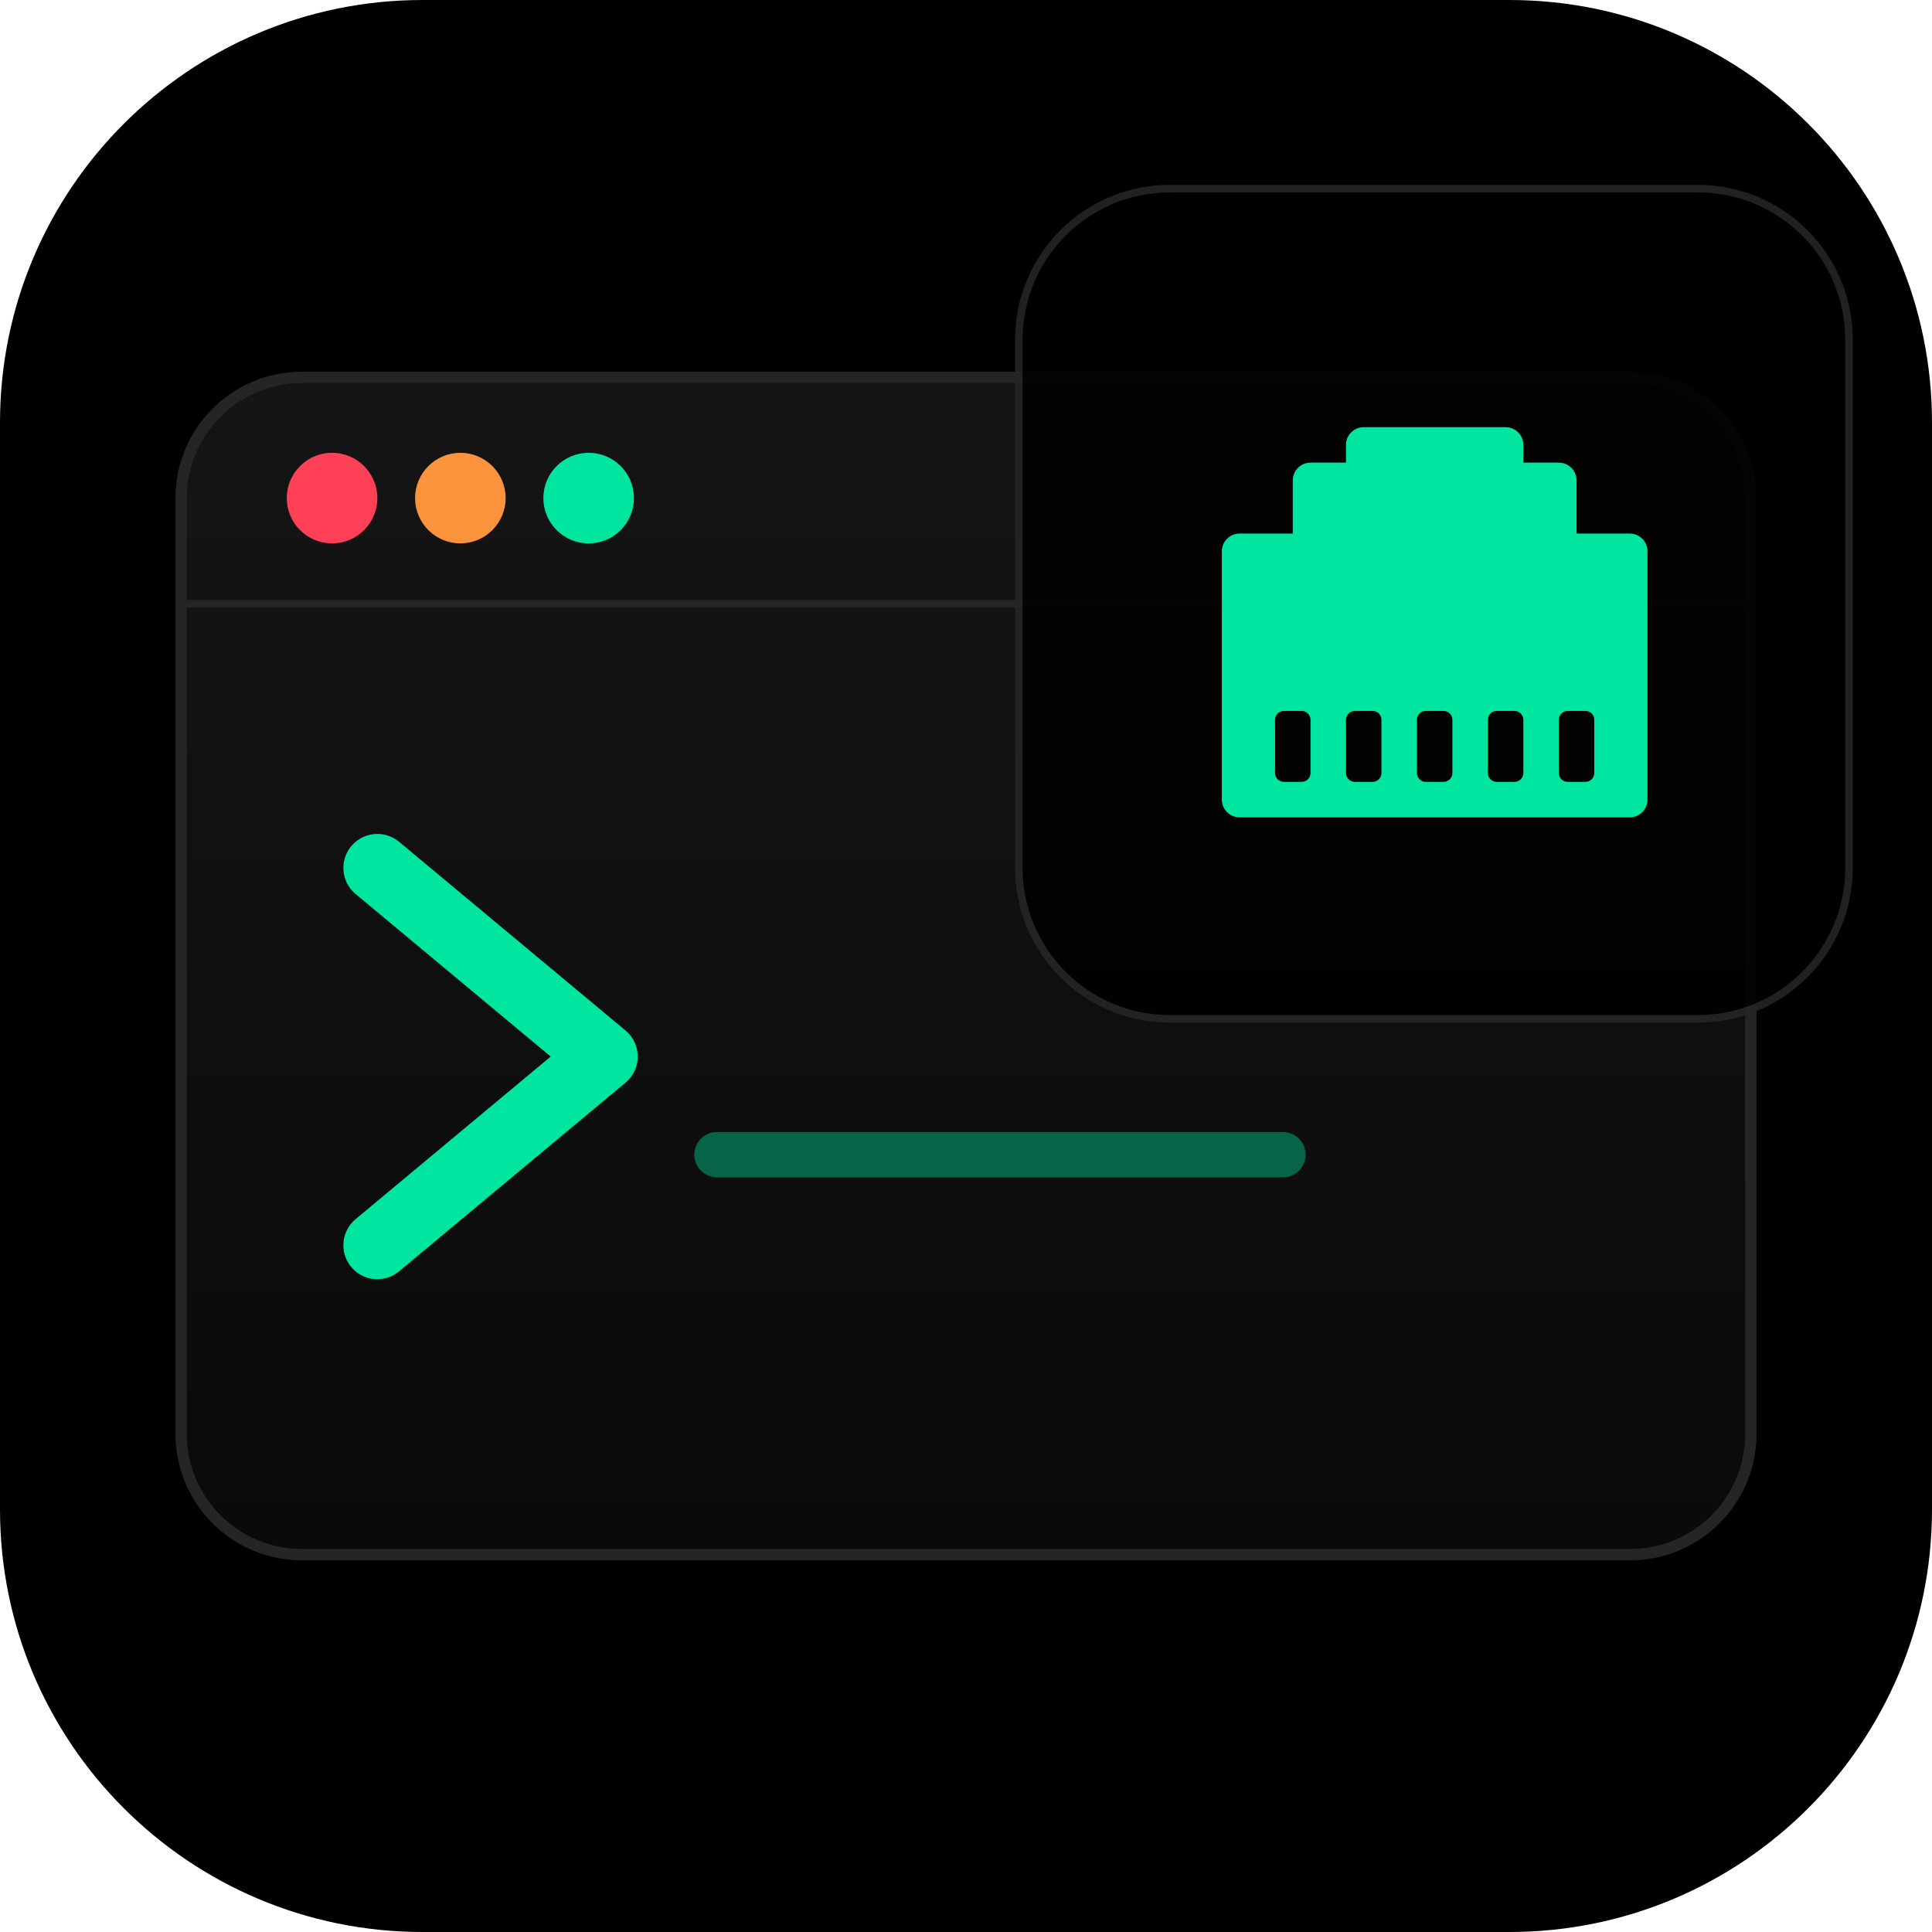
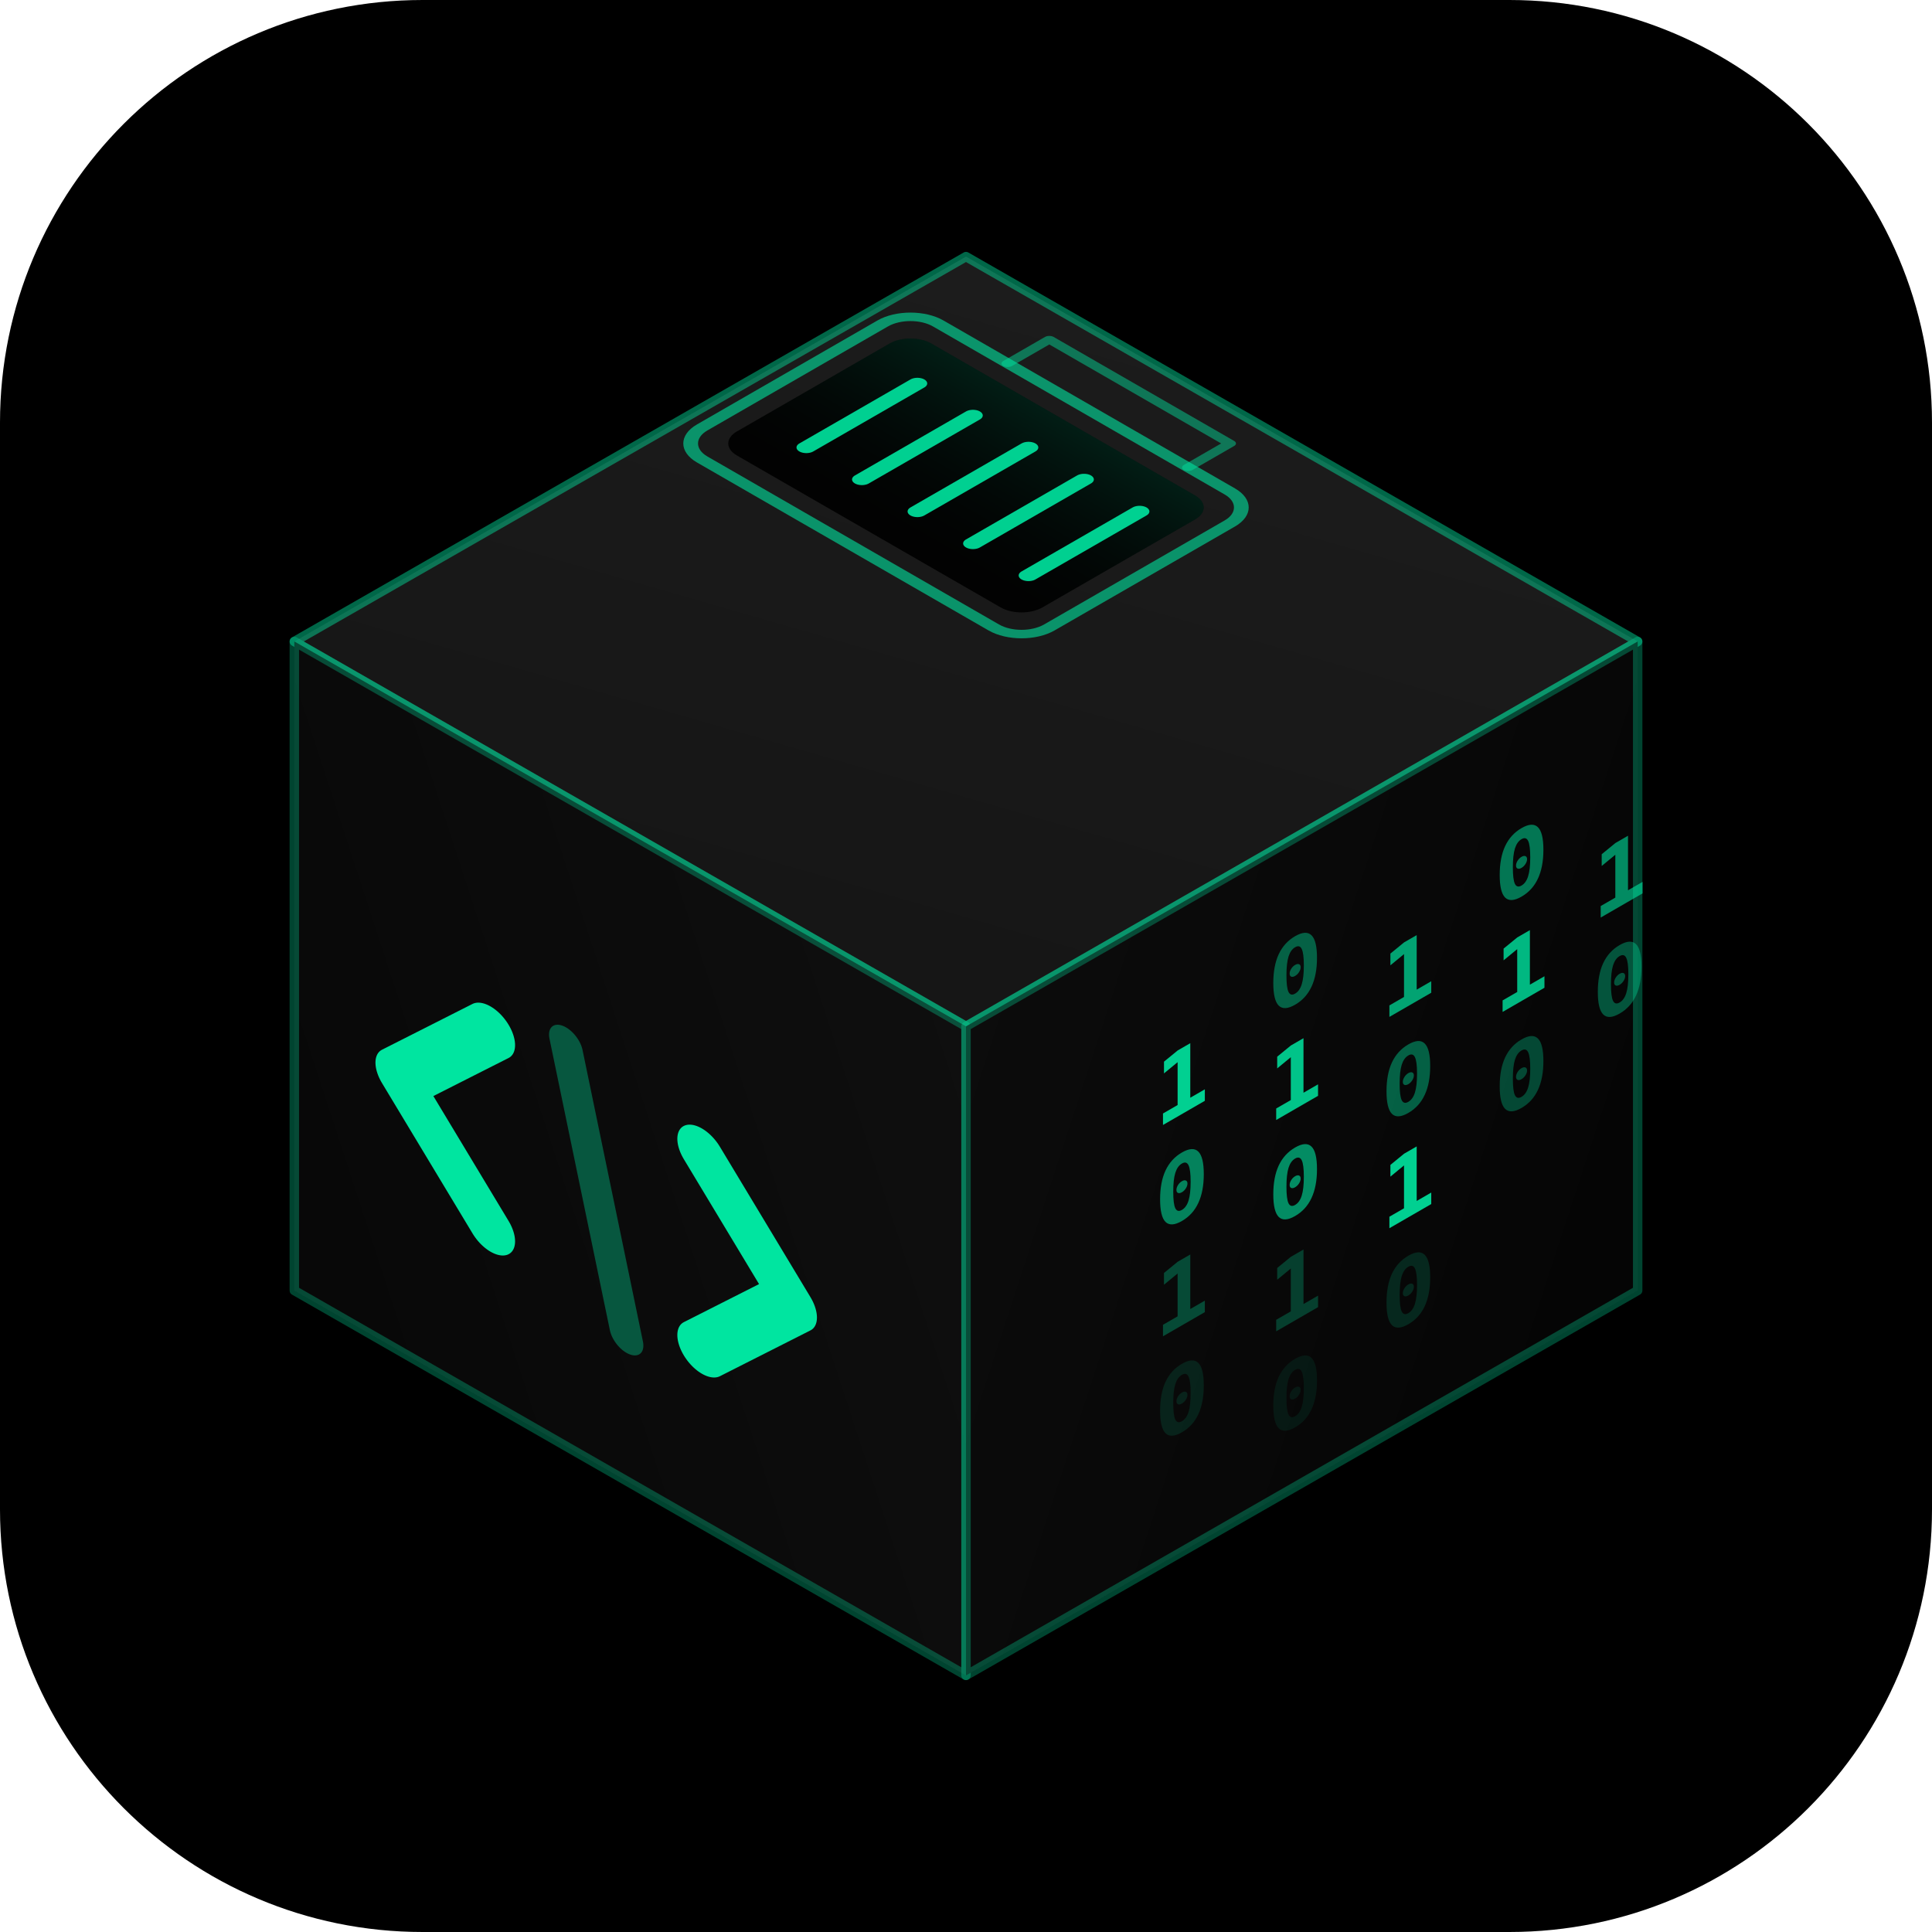
<svg xmlns="http://www.w3.org/2000/svg" viewBox="0 0 512 512">
  <defs>
-     <linearGradient id="termGrad" x1="0" y1="0" x2="0" y2="1">
-       <stop offset="0%" stop-color="#151515" />
-       <stop offset="100%" stop-color="#0a0a0a" />
+     <linearGradient id="cubeTop" x1="0" y1="1" x2="0.5" y2="0">
+       <stop offset="0%" stop-color="#141414" />
+       <stop offset="100%" stop-color="#1c1c1c" />
+     </linearGradient>
+     <linearGradient id="cubeLeft" x1="1" y1="0" x2="0" y2="0.5">
+       <stop offset="0%" stop-color="#101010" />
+       <stop offset="100%" stop-color="#080808" />
+     </linearGradient>
+     <linearGradient id="cubeRight" x1="0" y1="0" x2="1" y2="0.5">
+       <stop offset="0%" stop-color="#0d0d0d" />
+       <stop offset="100%" stop-color="#050505" />
+     </linearGradient>
+     <linearGradient id="jackDepth" x1="0" y1="0" x2="0" y2="1">
+       <stop offset="0%" stop-color="#00e5a0" stop-opacity="0.12" />
+       <stop offset="100%" stop-color="#000" stop-opacity="0" />
    </linearGradient>
  </defs>
  <rect width="512" height="512" rx="112" fill="#000" />
-   <rect x="48" y="100" width="416" height="312" rx="32" fill="url(#termGrad)" stroke="#252525" stroke-width="3" />
-   <circle cx="88" cy="132" r="12" fill="#ff4057" />
-   <circle cx="122" cy="132" r="12" fill="#fb923c" />
-   <circle cx="156" cy="132" r="12" fill="#00e5a0" />
-   <line x1="48" y1="160" x2="464" y2="160" stroke="#252525" stroke-width="2" />
-   <path d="M100 230 L160 280 L100 330" fill="none" stroke="#00e5a0" stroke-width="18" stroke-linecap="round" stroke-linejoin="round" />
-   <line x1="190" y1="306" x2="340" y2="306" stroke="#00e5a0" stroke-width="12" stroke-linecap="round" opacity="0.4" />
-   <g transform="translate(380, 160)">
-     <rect x="-110" y="-110" width="220" height="220" rx="40" fill="#000" opacity="0.9" stroke="#252525" stroke-width="2" />
-     <g transform="translate(-75, -75) scale(9.4)" fill="#00e5a0">
-       <path d="M14 13.5v-7a.5.5 0 0 0-.5-.5H12V4.5a.5.5 0 0 0-.5-.5h-1v-.5A.5.5 0 0 0 10 3H6a.5.5 0 0 0-.5.5V4h-1a.5.5 0 0 0-.5.5V6H2.5a.5.5 0 0 0-.5.5v7a.5.5 0 0 0 .5.5h11a.5.5 0 0 0 .5-.5M3.75 11h.5a.25.25 0 0 1 .25.25v1.5a.25.25 0 0 1-.25.25h-.5a.25.25 0 0 1-.25-.25v-1.5a.25.25 0 0 1 .25-.25m2 0h.5a.25.25 0 0 1 .25.25v1.5a.25.25 0 0 1-.25.25h-.5a.25.25 0 0 1-.25-.25v-1.5a.25.25 0 0 1 .25-.25m1.75.25a.25.25 0 0 1 .25-.25h.5a.25.25 0 0 1 .25.25v1.5a.25.25 0 0 1-.25.25h-.5a.25.25 0 0 1-.25-.25zM9.75 11h.5a.25.25 0 0 1 .25.25v1.5a.25.25 0 0 1-.25.25h-.5a.25.25 0 0 1-.25-.25v-1.5a.25.25 0 0 1 .25-.25m1.75.25a.25.25 0 0 1 .25-.25h.5a.25.25 0 0 1 .25.25v1.5a.25.25 0 0 1-.25.25h-.5a.25.25 0 0 1-.25-.25z" />
-     </g>
+   <path d="M256,68 L434,170 L256,272 L78,170 Z" fill="url(#cubeTop)" stroke="#00e5a0" stroke-width="2.5" stroke-linejoin="round" stroke-opacity="0.45" />
+   <path d="M78,170 L256,272 L256,444 L78,342 Z" fill="url(#cubeLeft)" stroke="#00e5a0" stroke-width="2.5" stroke-linejoin="round" stroke-opacity="0.3" />
+   <path d="M434,170 L256,272 L256,444 L434,342 Z" fill="url(#cubeRight)" stroke="#00e5a0" stroke-width="2.5" stroke-linejoin="round" stroke-opacity="0.3" />
+   <g transform="matrix(0.92, 0.53, -0.92, 0.53, 256, 126)">
+     <rect x="-50" y="-34" width="100" height="68" rx="8" fill="none" stroke="#00e5a0" stroke-width="3" stroke-opacity="0.6" />
+     <rect x="-44" y="-28" width="88" height="56" rx="6" fill="#020202" />
+     <rect x="-44" y="-28" width="88" height="56" rx="6" fill="url(#jackDepth)" />
+     <line x1="-30" y1="-16" x2="-30" y2="16" stroke="#00e5a0" stroke-width="4" stroke-linecap="round" opacity="0.9" />
+     <line x1="-14" y1="-16" x2="-14" y2="16" stroke="#00e5a0" stroke-width="4" stroke-linecap="round" opacity="0.9" />
+     <line x1="2" y1="-16" x2="2" y2="16" stroke="#00e5a0" stroke-width="4" stroke-linecap="round" opacity="0.9" />
+     <line x1="18" y1="-16" x2="18" y2="16" stroke="#00e5a0" stroke-width="4" stroke-linecap="round" opacity="0.9" />
+     <line x1="34" y1="-16" x2="34" y2="16" stroke="#00e5a0" stroke-width="4" stroke-linecap="round" opacity="0.9" />
+     <path d="M-22,-34 L-22,-46 L30,-46 L30,-34" fill="none" stroke="#00e5a0" stroke-width="2.5" stroke-linecap="round" stroke-linejoin="round" opacity="0.45" />
+   </g>
+   <g transform="translate(166, 330) skewY(30)">
+     <path d="M-36,-36 L-60,-10 L-36,16" fill="none" stroke="#00e5a0" stroke-width="13" stroke-linecap="round" stroke-linejoin="round" />
+     <line x1="-16" y1="-44" x2="0" y2="24" stroke="#00e5a0" stroke-width="9" stroke-linecap="round" opacity="0.35" />
+     <path d="M20,-36 L44,-10 L20,16" fill="none" stroke="#00e5a0" stroke-width="13" stroke-linecap="round" stroke-linejoin="round" />
+   </g>
+   <g transform="translate(350, 330) skewY(-30)" font-family="monospace" font-weight="700" font-size="24" fill="#00e5a0">
+     <text x="-44" y="-56" opacity="0.9">1</text>
+     <text x="-44" y="-28" opacity="0.55">0</text>
+     <text x="-44" y="0" opacity="0.3">1</text>
+     <text x="-44" y="28" opacity="0.12">0</text>
+     <text x="-14" y="-68" opacity="0.4">0</text>
+     <text x="-14" y="-40" opacity="0.85">1</text>
+     <text x="-14" y="-12" opacity="0.6">0</text>
+     <text x="-14" y="16" opacity="0.25">1</text>
+     <text x="-14" y="44" opacity="0.08">0</text>
+     <text x="16" y="-50" opacity="0.7">1</text>
+     <text x="16" y="-22" opacity="0.4">0</text>
+     <text x="16" y="6" opacity="0.9">1</text>
+     <text x="16" y="34" opacity="0.15">0</text>
+     <text x="46" y="-62" opacity="0.5">0</text>
+     <text x="46" y="-34" opacity="0.8">1</text>
+     <text x="46" y="-6" opacity="0.3">0</text>
+     <text x="72" y="-44" opacity="0.6">1</text>
+     <text x="72" y="-16" opacity="0.35">0</text>
  </g>
</svg>
